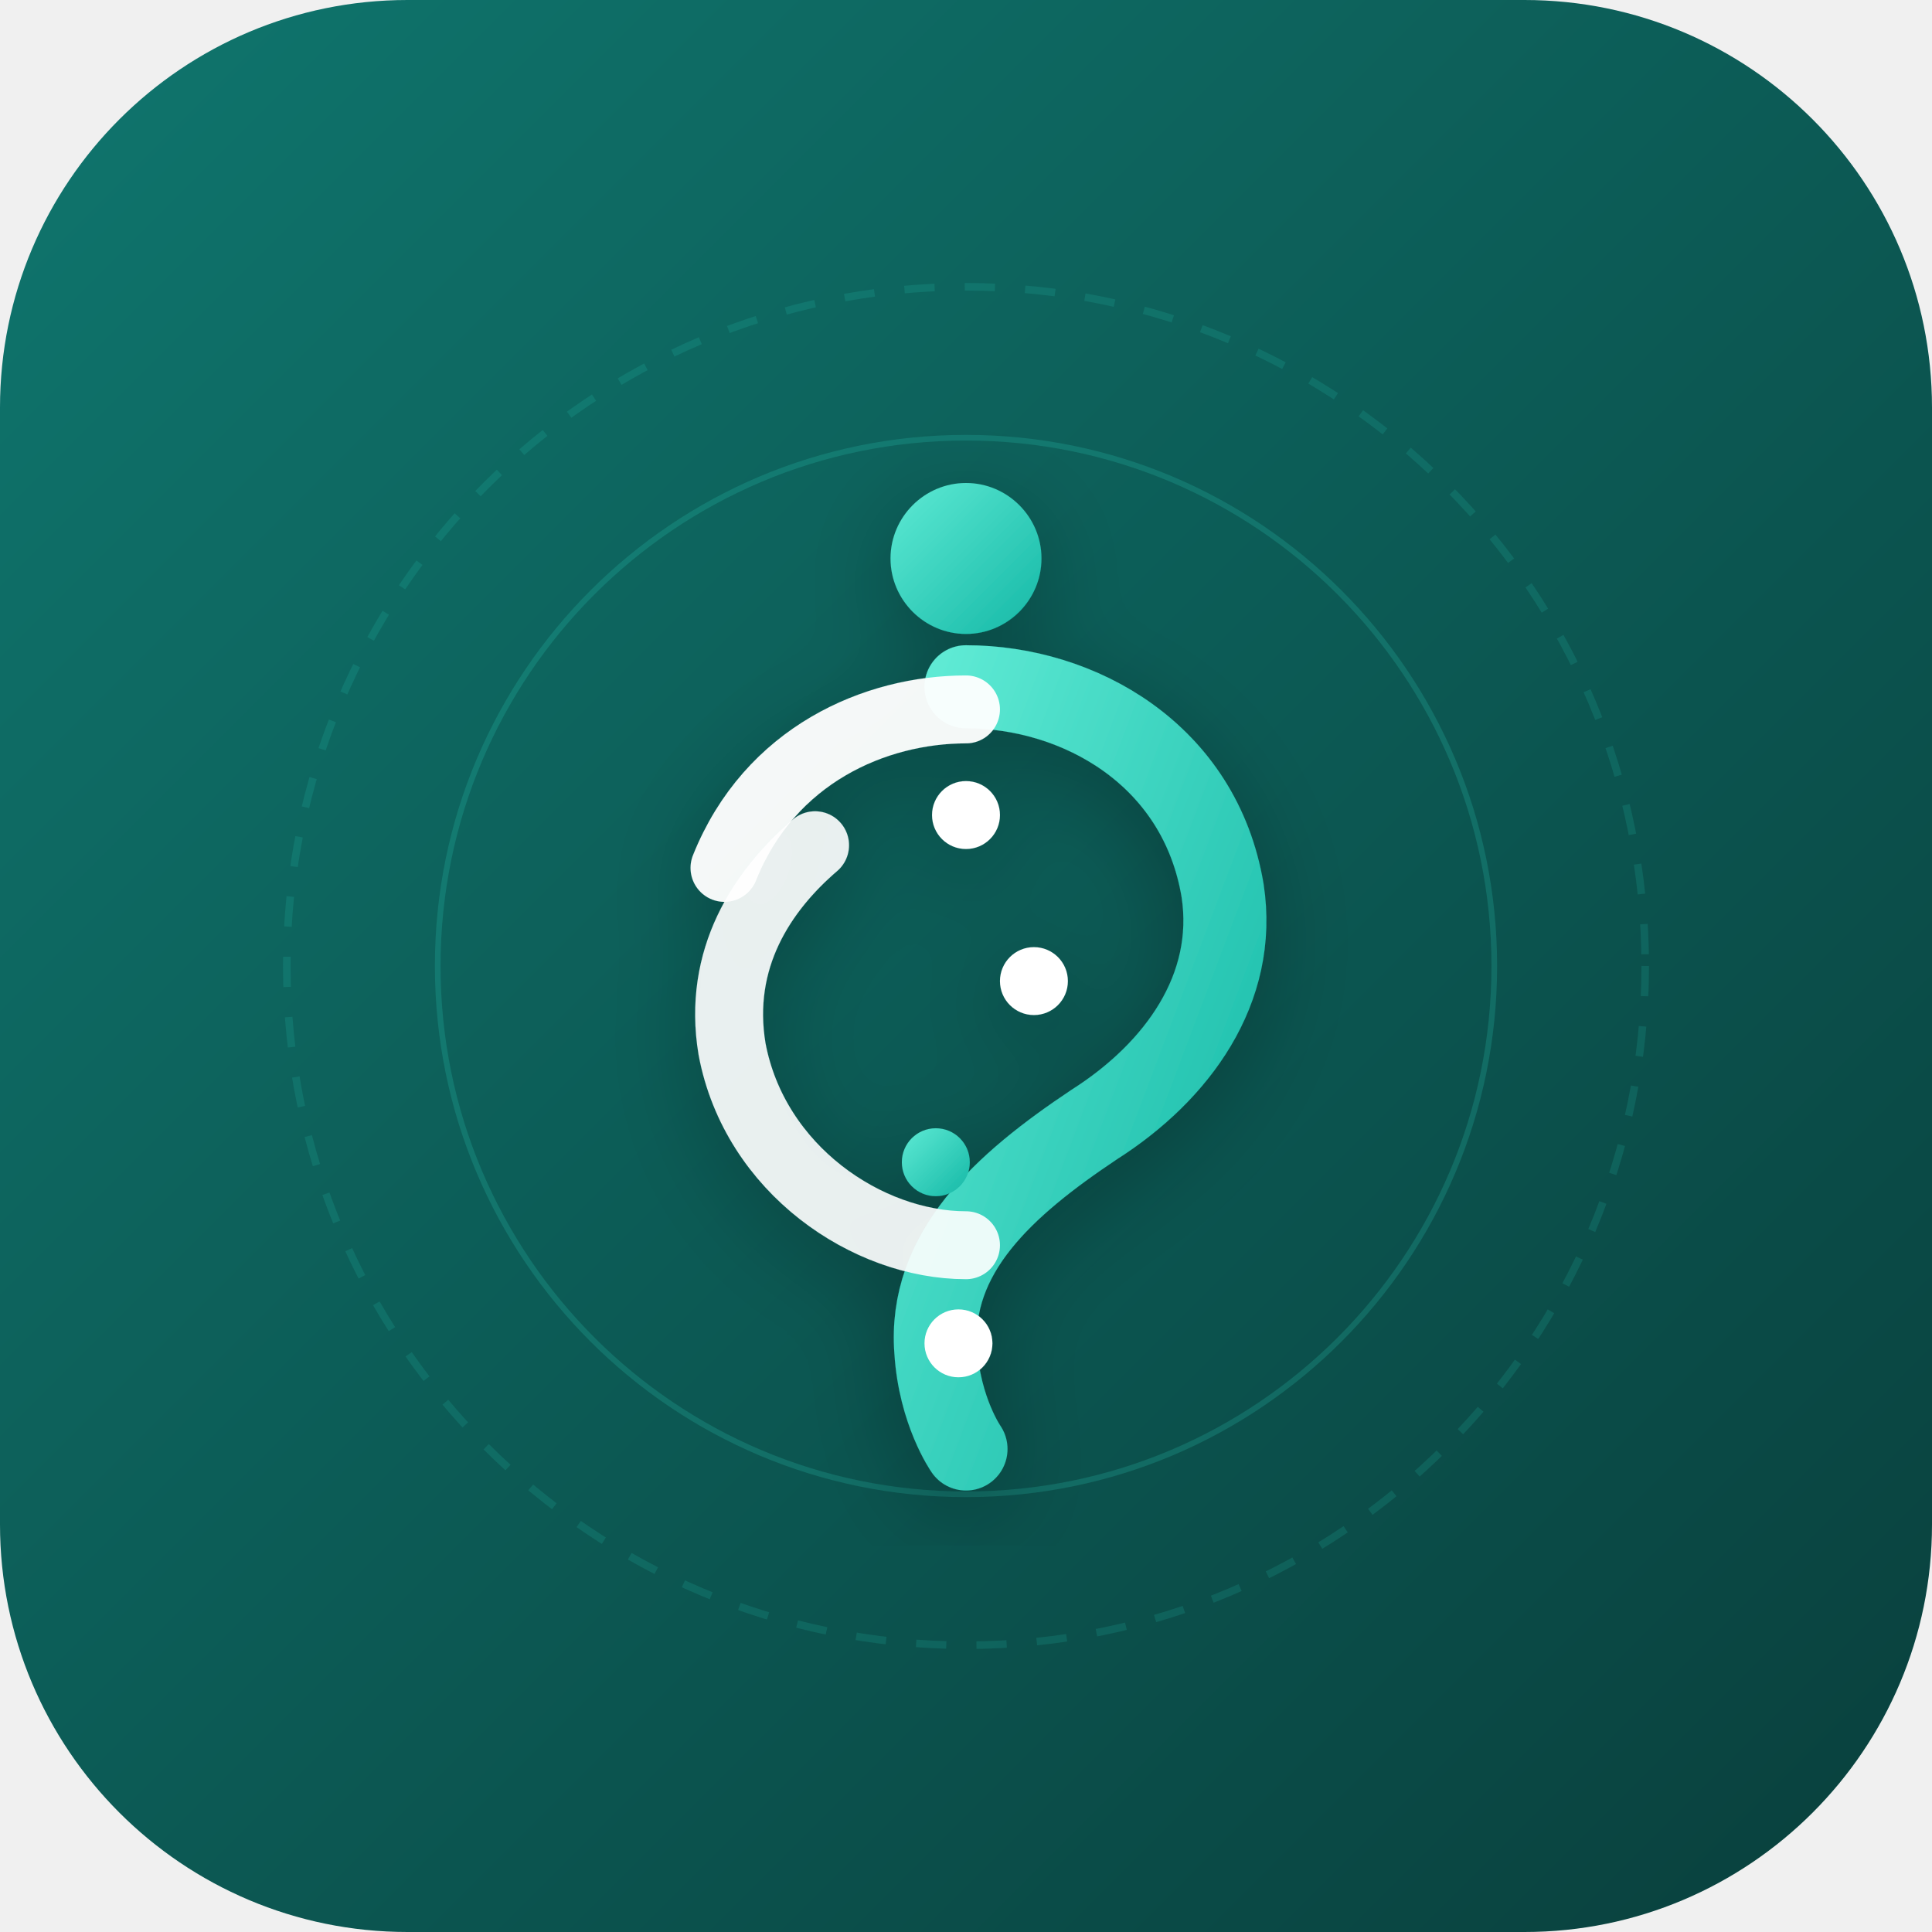
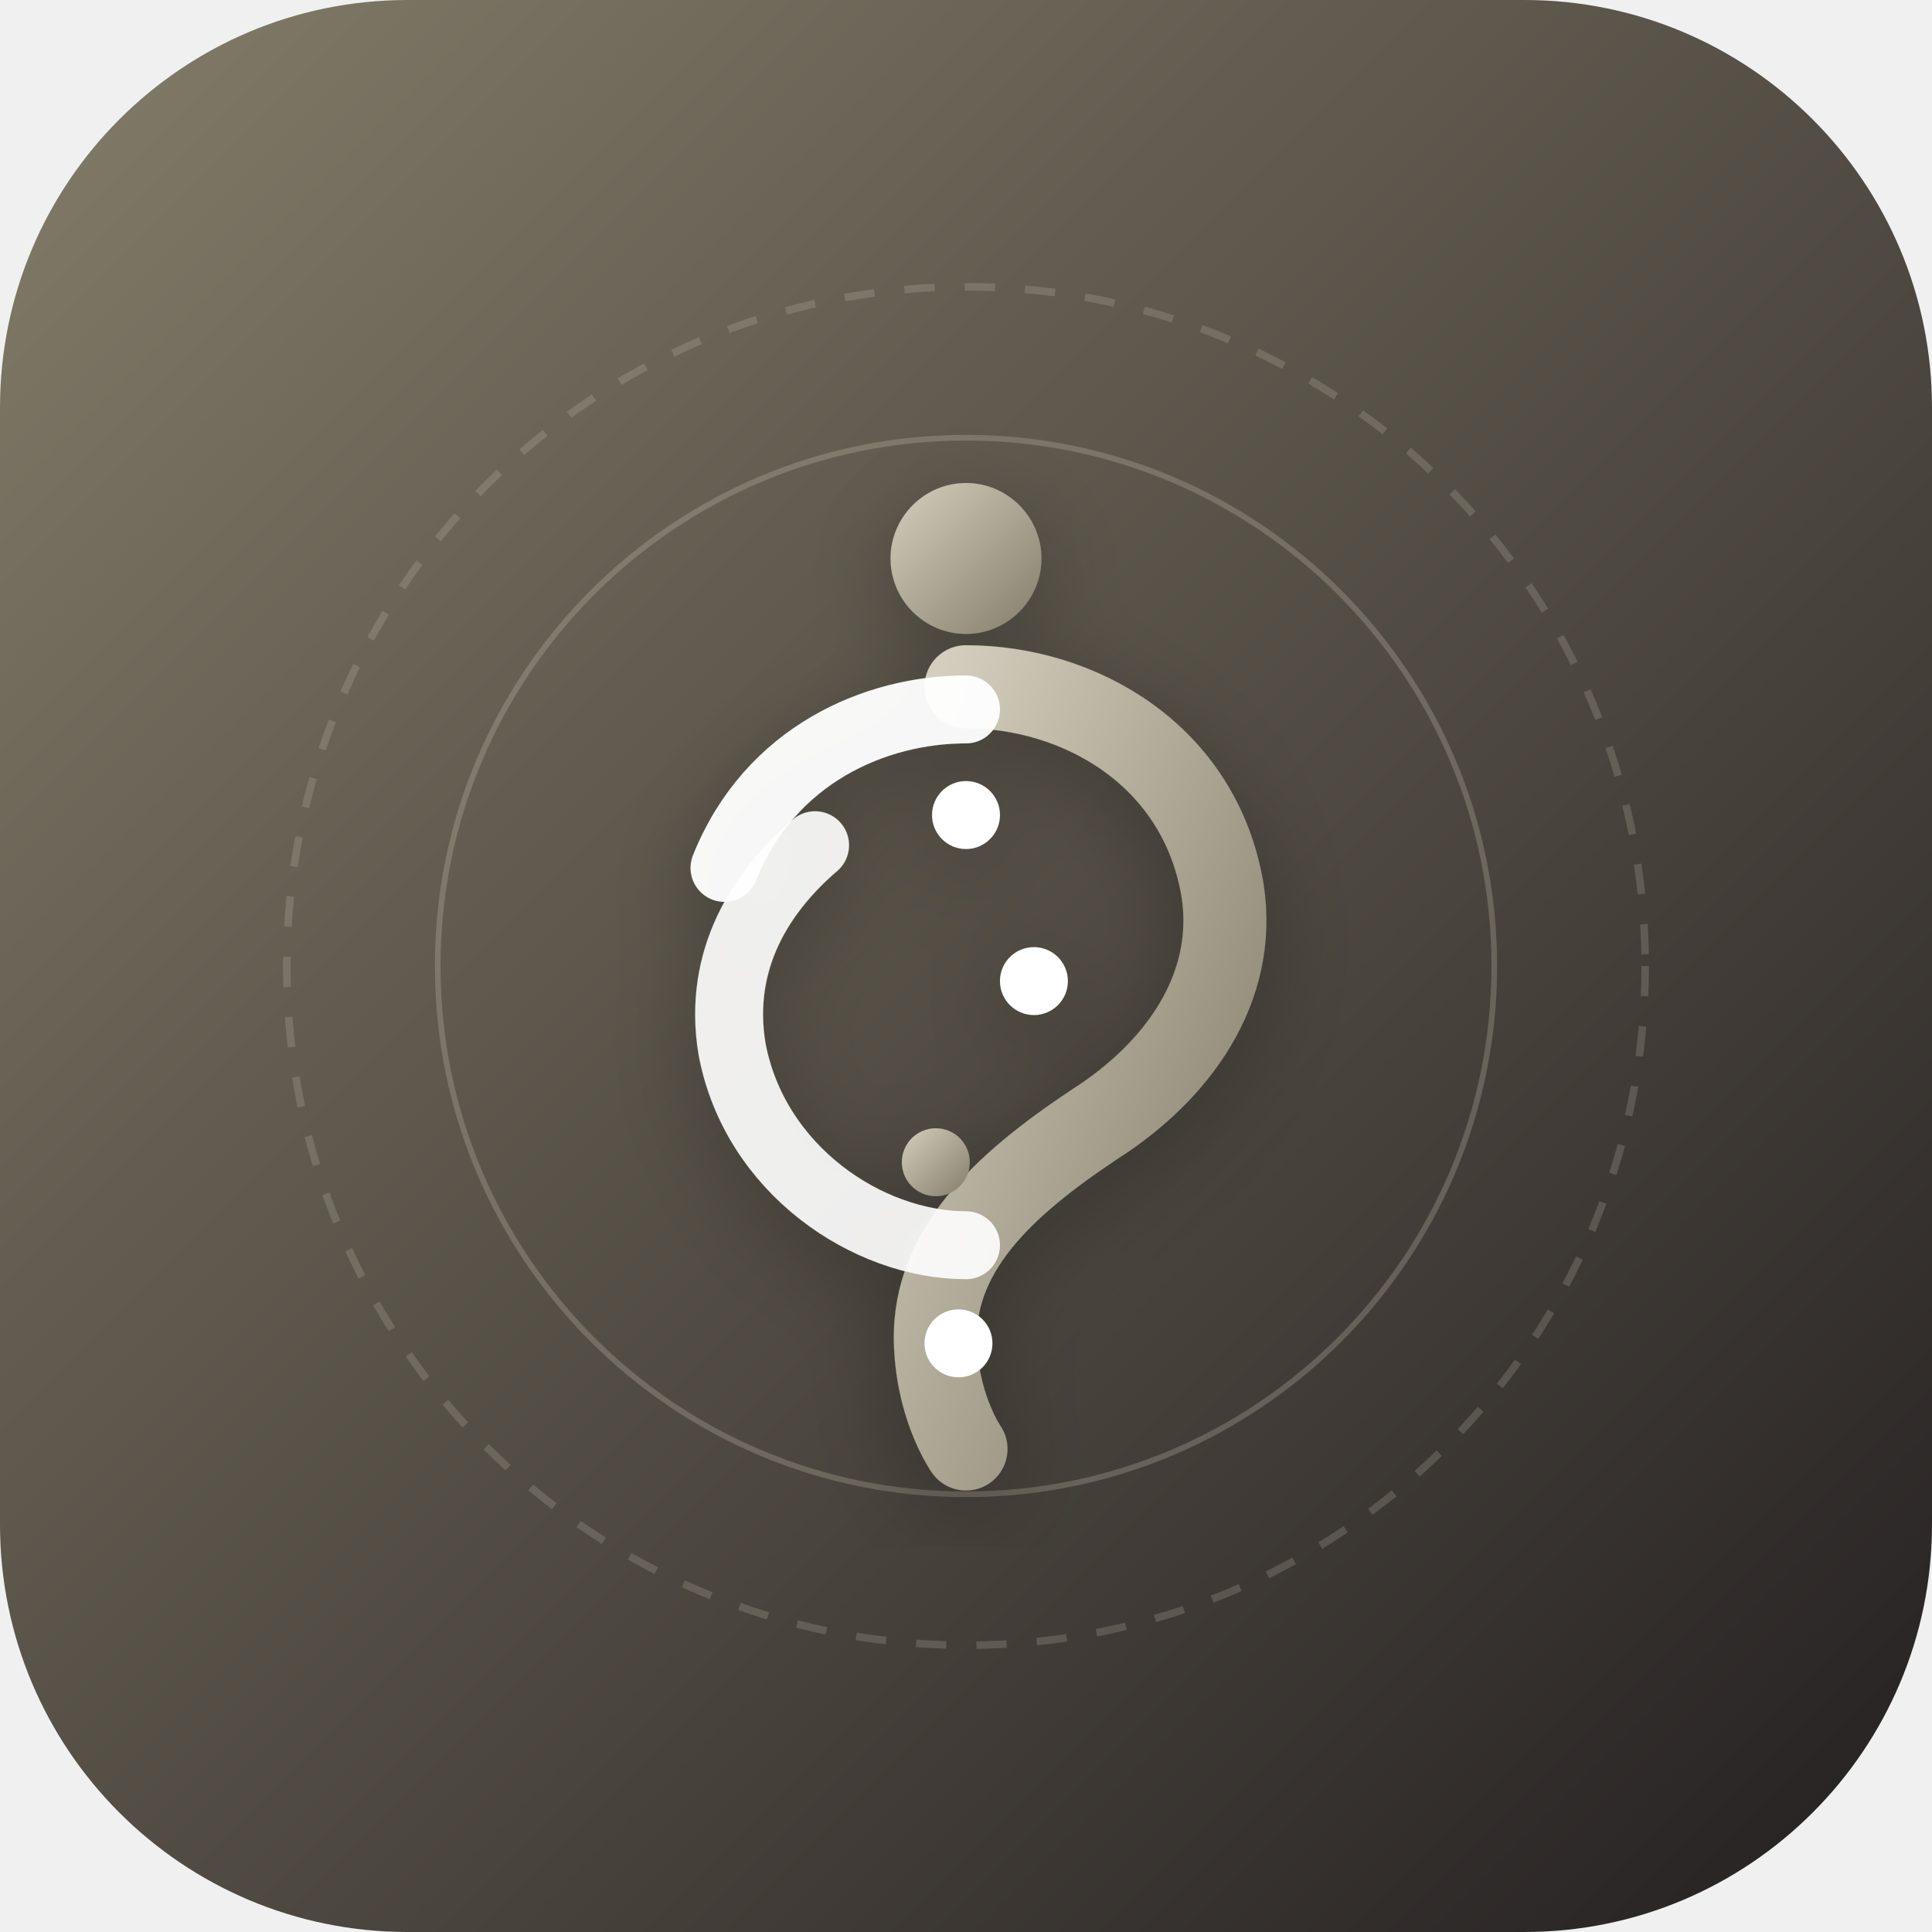
<svg xmlns="http://www.w3.org/2000/svg" viewBox="0 0 512 512" width="512" height="512">
  <defs>
    <linearGradient id="bgGrad" x1="0%" y1="0%" x2="100%" y2="100%">
-       <stop offset="0%" stop-color="#0f766e" />
-       <stop offset="100%" stop-color="#093f3c" />
+       <stop offset="0%" stop-color="#847D6A" />
+       <stop offset="100%" stop-color="#231F20" />
    </linearGradient>
    <linearGradient id="accentGrad" x1="0%" y1="0%" x2="100%" y2="100%">
-       <stop offset="0%" stop-color="#5eead4" />
-       <stop offset="100%" stop-color="#14b8a6" />
+       <stop offset="0%" stop-color="#D4CEBE" />
+       <stop offset="100%" stop-color="#847D6A" />
    </linearGradient>
    <filter id="shadow" x="-10%" y="-10%" width="120%" height="120%">
      <feDropShadow dx="0" dy="6" stdDeviation="12" flood-color="#000000" flood-opacity="0.25" />
    </filter>
  </defs>
  <rect width="512" height="512" rx="108" fill="url(#bgGrad)" />
-   <circle cx="256" cy="256" r="180" fill="none" stroke="#2dd4bf" stroke-opacity="0.15" stroke-width="2" stroke-dasharray="8 8" />
-   <circle cx="256" cy="256" r="140" fill="none" stroke="#2dd4bf" stroke-opacity="0.2" stroke-width="1.5" />
+   <circle cx="256" cy="256" r="180" fill="none" stroke="#D4CEBE" stroke-opacity="0.2" stroke-width="2" stroke-dasharray="8 8" />
+   <circle cx="256" cy="256" r="140" fill="none" stroke="#D4CEBE" stroke-opacity="0.25" stroke-width="1.5" />
  <g filter="url(#shadow)">
    <path d="M256 128 C267 128 276 137 276 148 C276 159 267 168 256 168 C245 168 236 159 236 148 C236 137 245 128 256 128 Z" fill="url(#accentGrad)" />
    <path d="M256 182 C286 182 318 200 324 236 C328 262 312 284 290 298 C266 314 246 332 248 358 C249 374 256 384 256 384" fill="none" stroke="url(#accentGrad)" stroke-width="22" stroke-linecap="round" stroke-linejoin="round" />
    <path d="M192 230 C204 200 232 188 256 188" fill="none" stroke="#ffffff" stroke-opacity="0.95" stroke-width="18" stroke-linecap="round" />
    <path d="M256 330 C230 330 200 310 194 278 C190 254 202 236 216 224" fill="none" stroke="#ffffff" stroke-opacity="0.9" stroke-width="18" stroke-linecap="round" />
    <circle cx="256" cy="216" r="9" fill="#ffffff" />
    <circle cx="274" cy="260" r="9" fill="#ffffff" />
    <circle cx="248" cy="308" r="9" fill="url(#accentGrad)" />
    <circle cx="254" cy="356" r="9" fill="#ffffff" />
    <path d="M168 256 L150 256" stroke="url(#accentGrad)" stroke-width="14" stroke-linecap="round" />
    <path d="M362 256 L344 256" stroke="url(#accentGrad)" stroke-width="14" stroke-linecap="round" />
  </g>
</svg>
